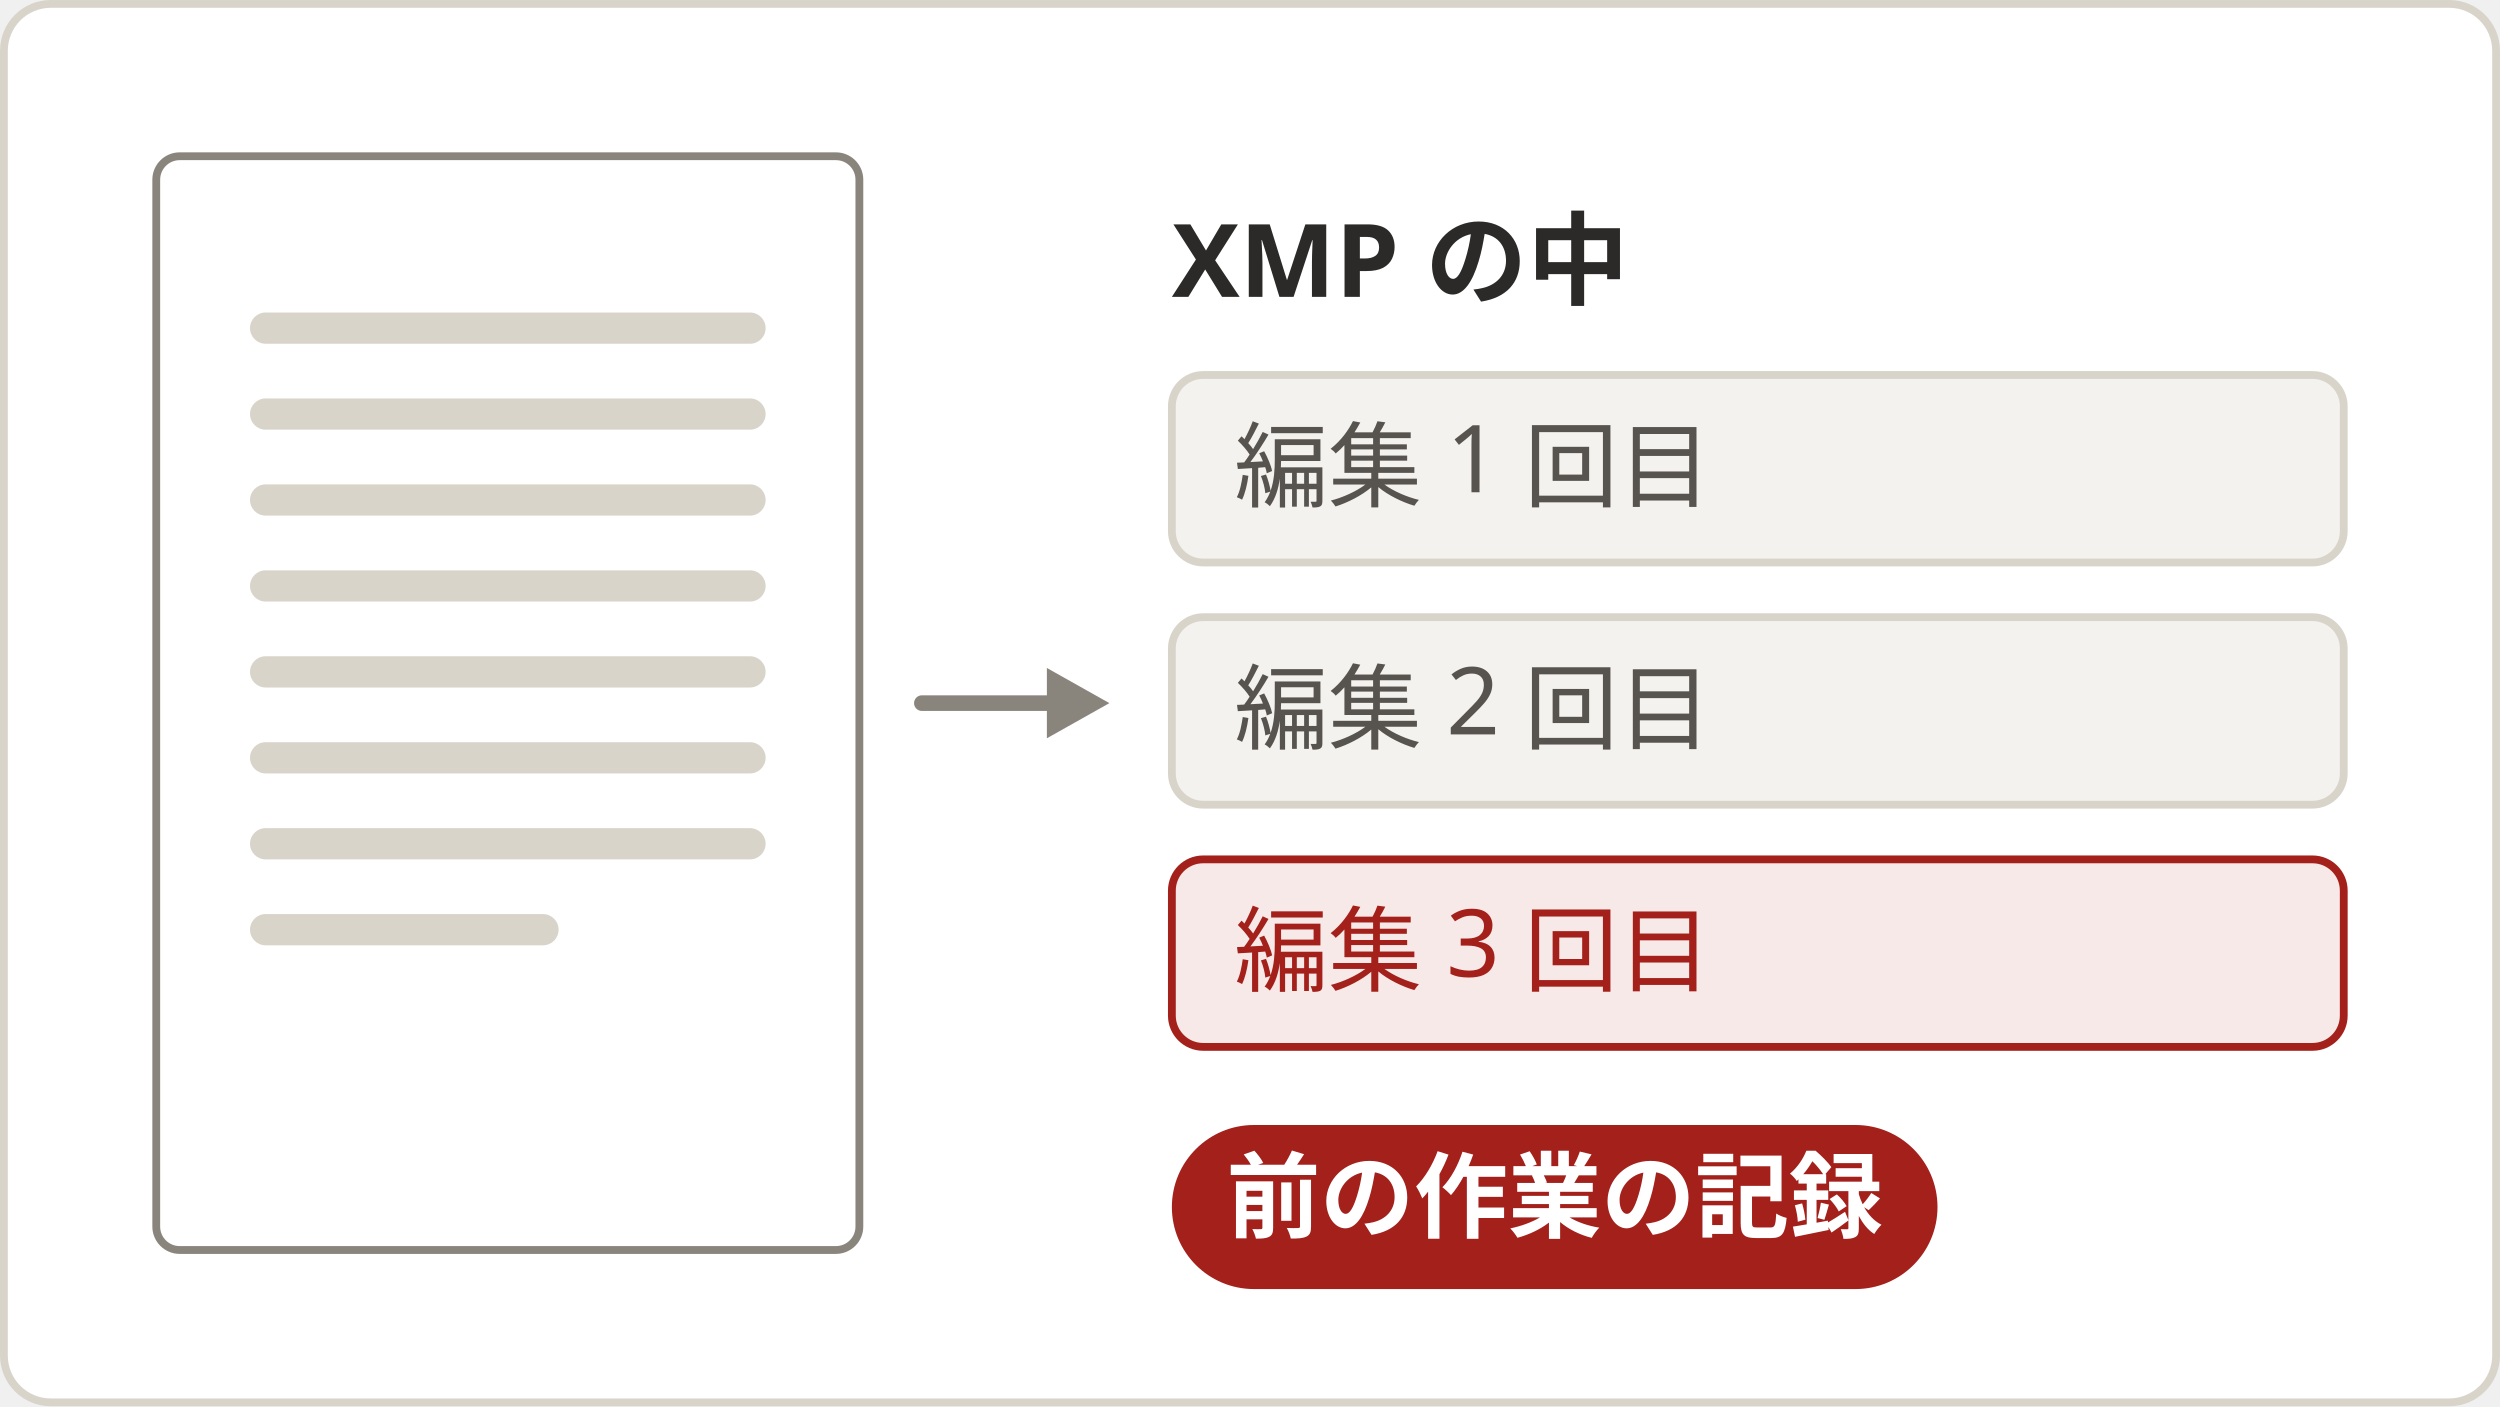
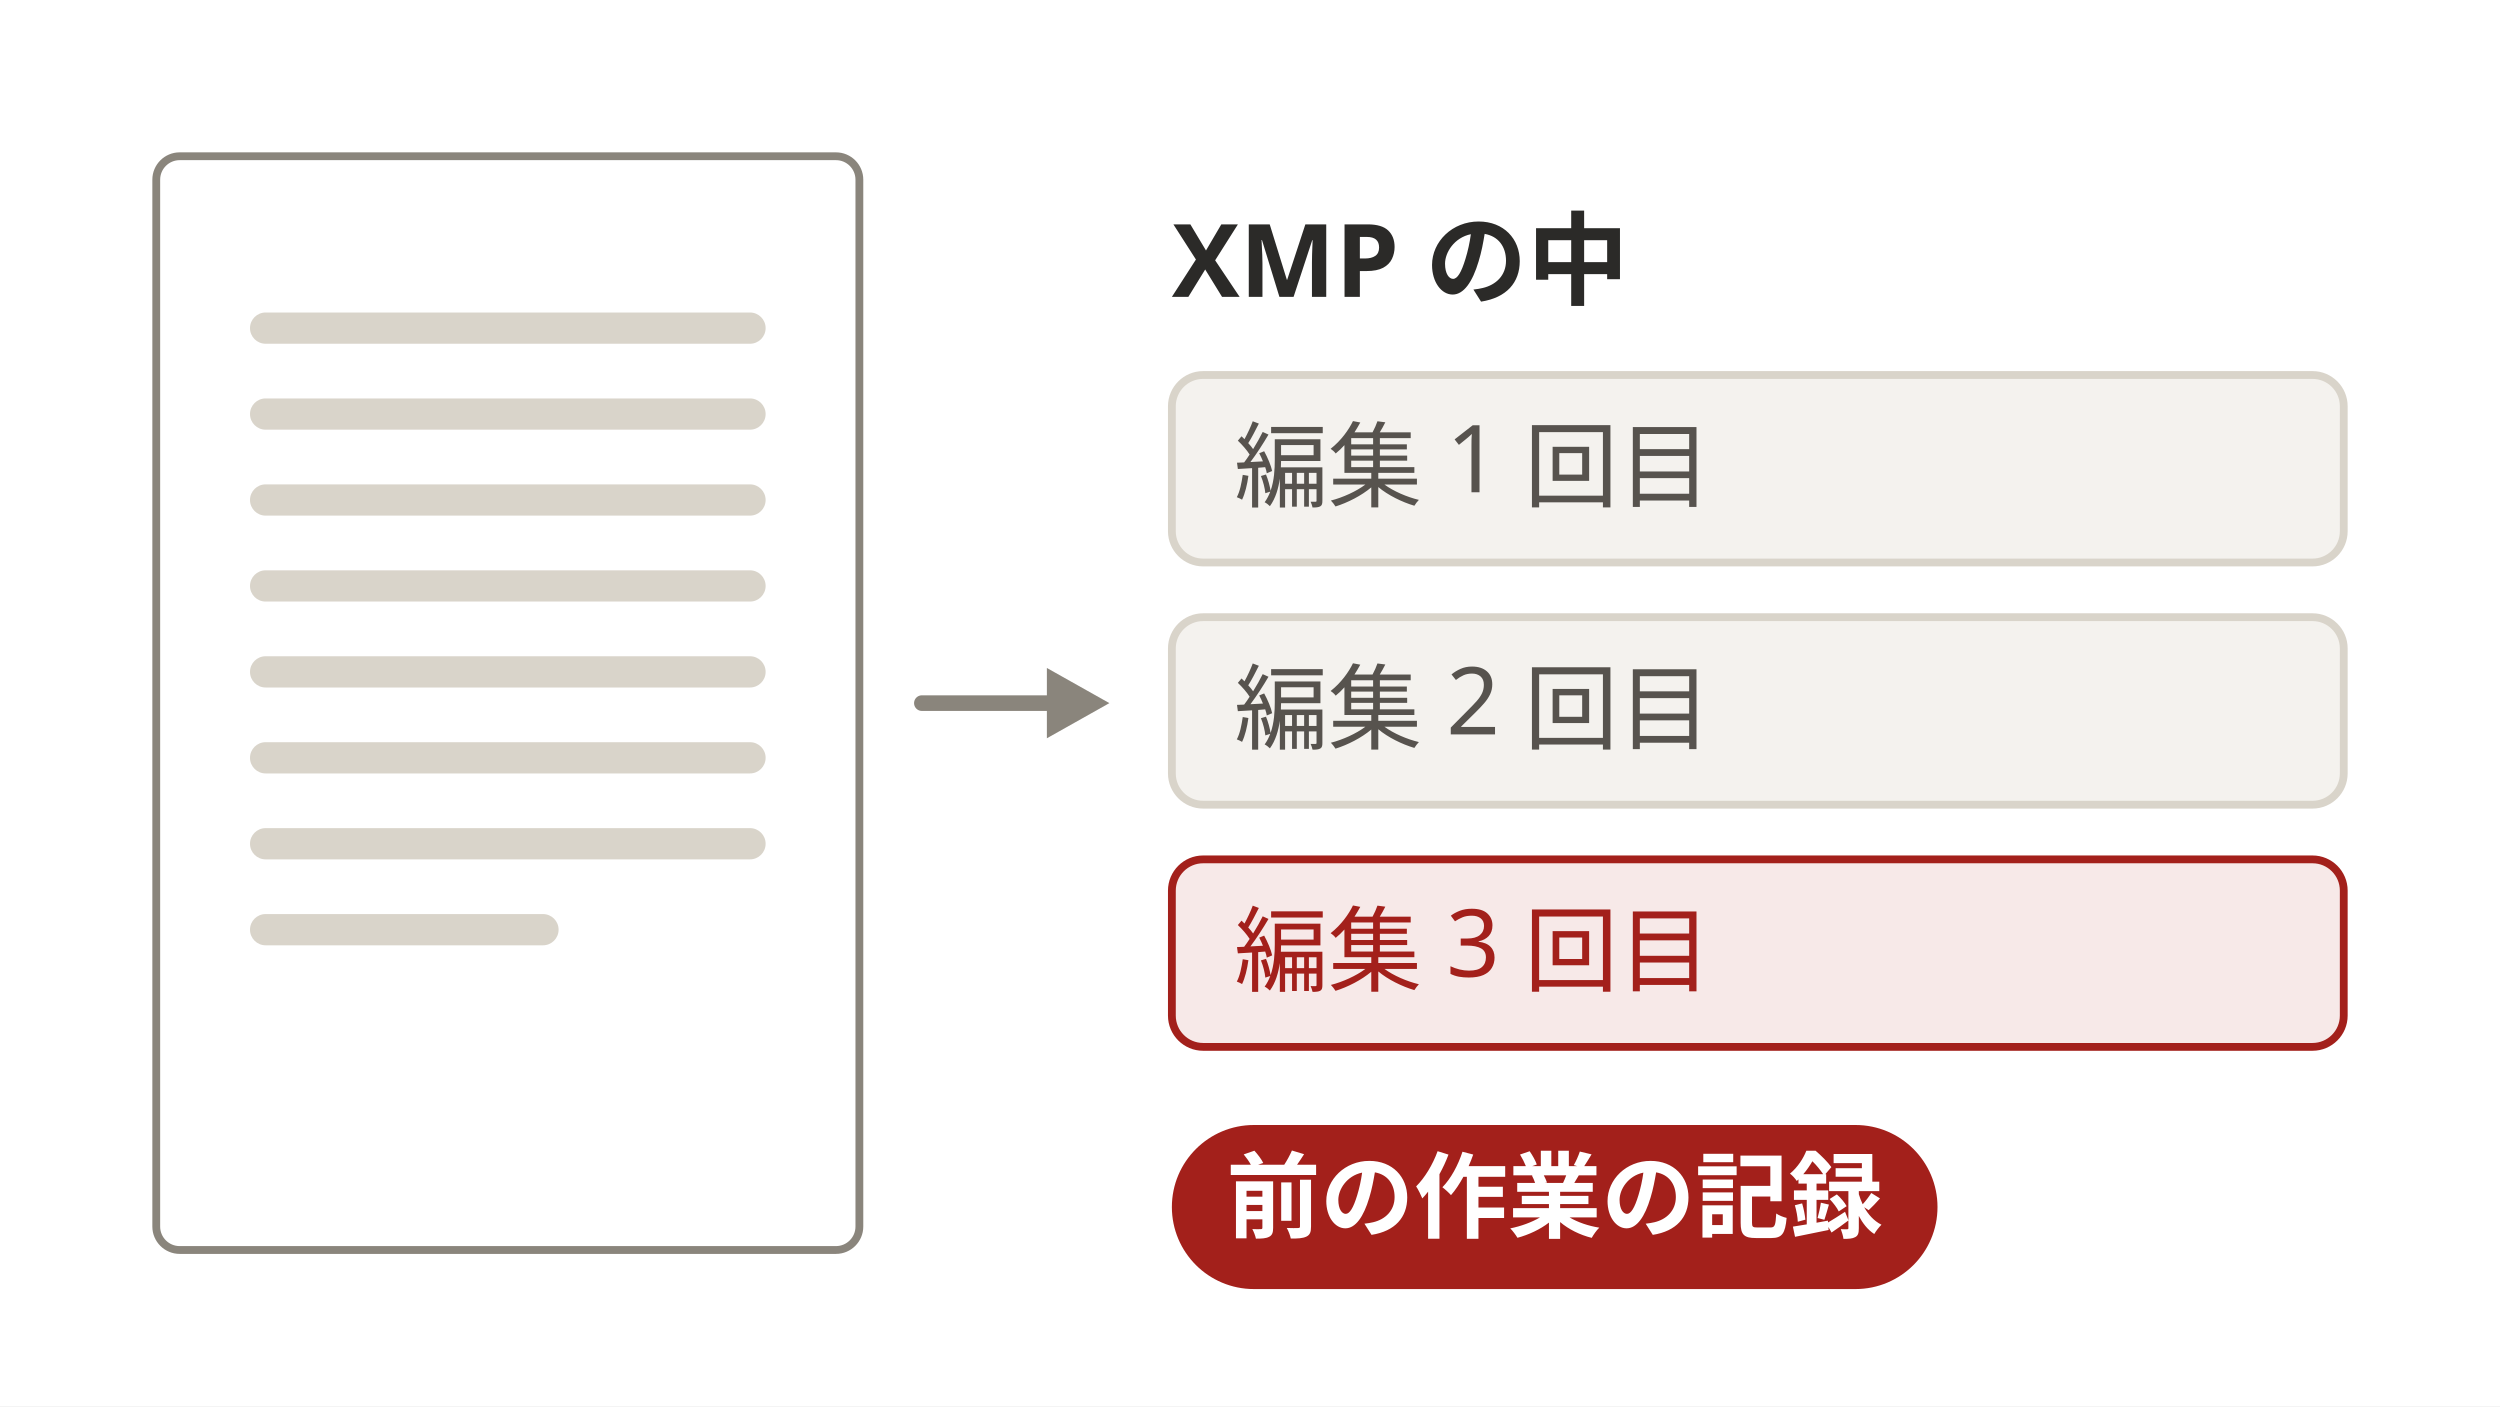
<svg xmlns="http://www.w3.org/2000/svg" viewBox="0 0 640 360" width="640" height="360" font-family="'Noto Sans JP', 'Hiragino Sans', 'Yu Gothic', Meiryo, sans-serif" role="img">
-   <rect x="1" y="1" width="638" height="358" rx="12" fill="#ffffff" stroke="#d9d4ca" stroke-width="2" />
+   <rect width="640" height="360" fill="#ffffff" />
  <rect x="40" y="40" width="180" height="280" rx="6" fill="#ffffff" stroke="#8a857c" stroke-width="2" />
  <rect x="64" y="80" width="132" height="8" rx="4" fill="#d9d4ca" />
  <rect x="64" y="102" width="132" height="8" rx="4" fill="#d9d4ca" />
  <rect x="64" y="124" width="132" height="8" rx="4" fill="#d9d4ca" />
  <rect x="64" y="146" width="132" height="8" rx="4" fill="#d9d4ca" />
  <rect x="64" y="168" width="132" height="8" rx="4" fill="#d9d4ca" />
  <rect x="64" y="190" width="132" height="8" rx="4" fill="#d9d4ca" />
  <rect x="64" y="212" width="132" height="8" rx="4" fill="#d9d4ca" />
  <rect x="64" y="234" width="79" height="8" rx="4" fill="#d9d4ca" />
  <line x1="236" y1="180" x2="272.0" y2="180.0" stroke="#8a857c" stroke-width="4" stroke-linecap="round" />
  <polygon points="284,180 268.0,171.0 268.0,189.0" fill="#8a857c" />
  <text x="300" y="76" font-size="26" fill="#2b2a28" font-weight="700" text-anchor="start">XMP の中</text>
  <rect x="300" y="96" width="300" height="48" rx="8" fill="#f4f2ee" stroke="#d9d4ca" stroke-width="2" />
  <text x="316" y="128" font-size="24" fill="#57534e" font-weight="500" text-anchor="start">編集 1 回目</text>
  <rect x="300" y="158" width="300" height="48" rx="8" fill="#f4f2ee" stroke="#d9d4ca" stroke-width="2" />
  <text x="316" y="190" font-size="24" fill="#57534e" font-weight="500" text-anchor="start">編集 2 回目</text>
  <rect x="300" y="220" width="300" height="48" rx="8" fill="#f7e9e8" stroke="#a3201b" stroke-width="2" />
  <text x="316" y="252" font-size="24" fill="#a3201b" font-weight="500" text-anchor="start">編集 3 回目</text>
  <rect x="300" y="288" width="196" height="42" rx="21" fill="#a3201b" />
  <text x="398" y="315" font-size="24" fill="#ffffff" font-weight="700" text-anchor="middle">前の作業の記録</text>
</svg>
